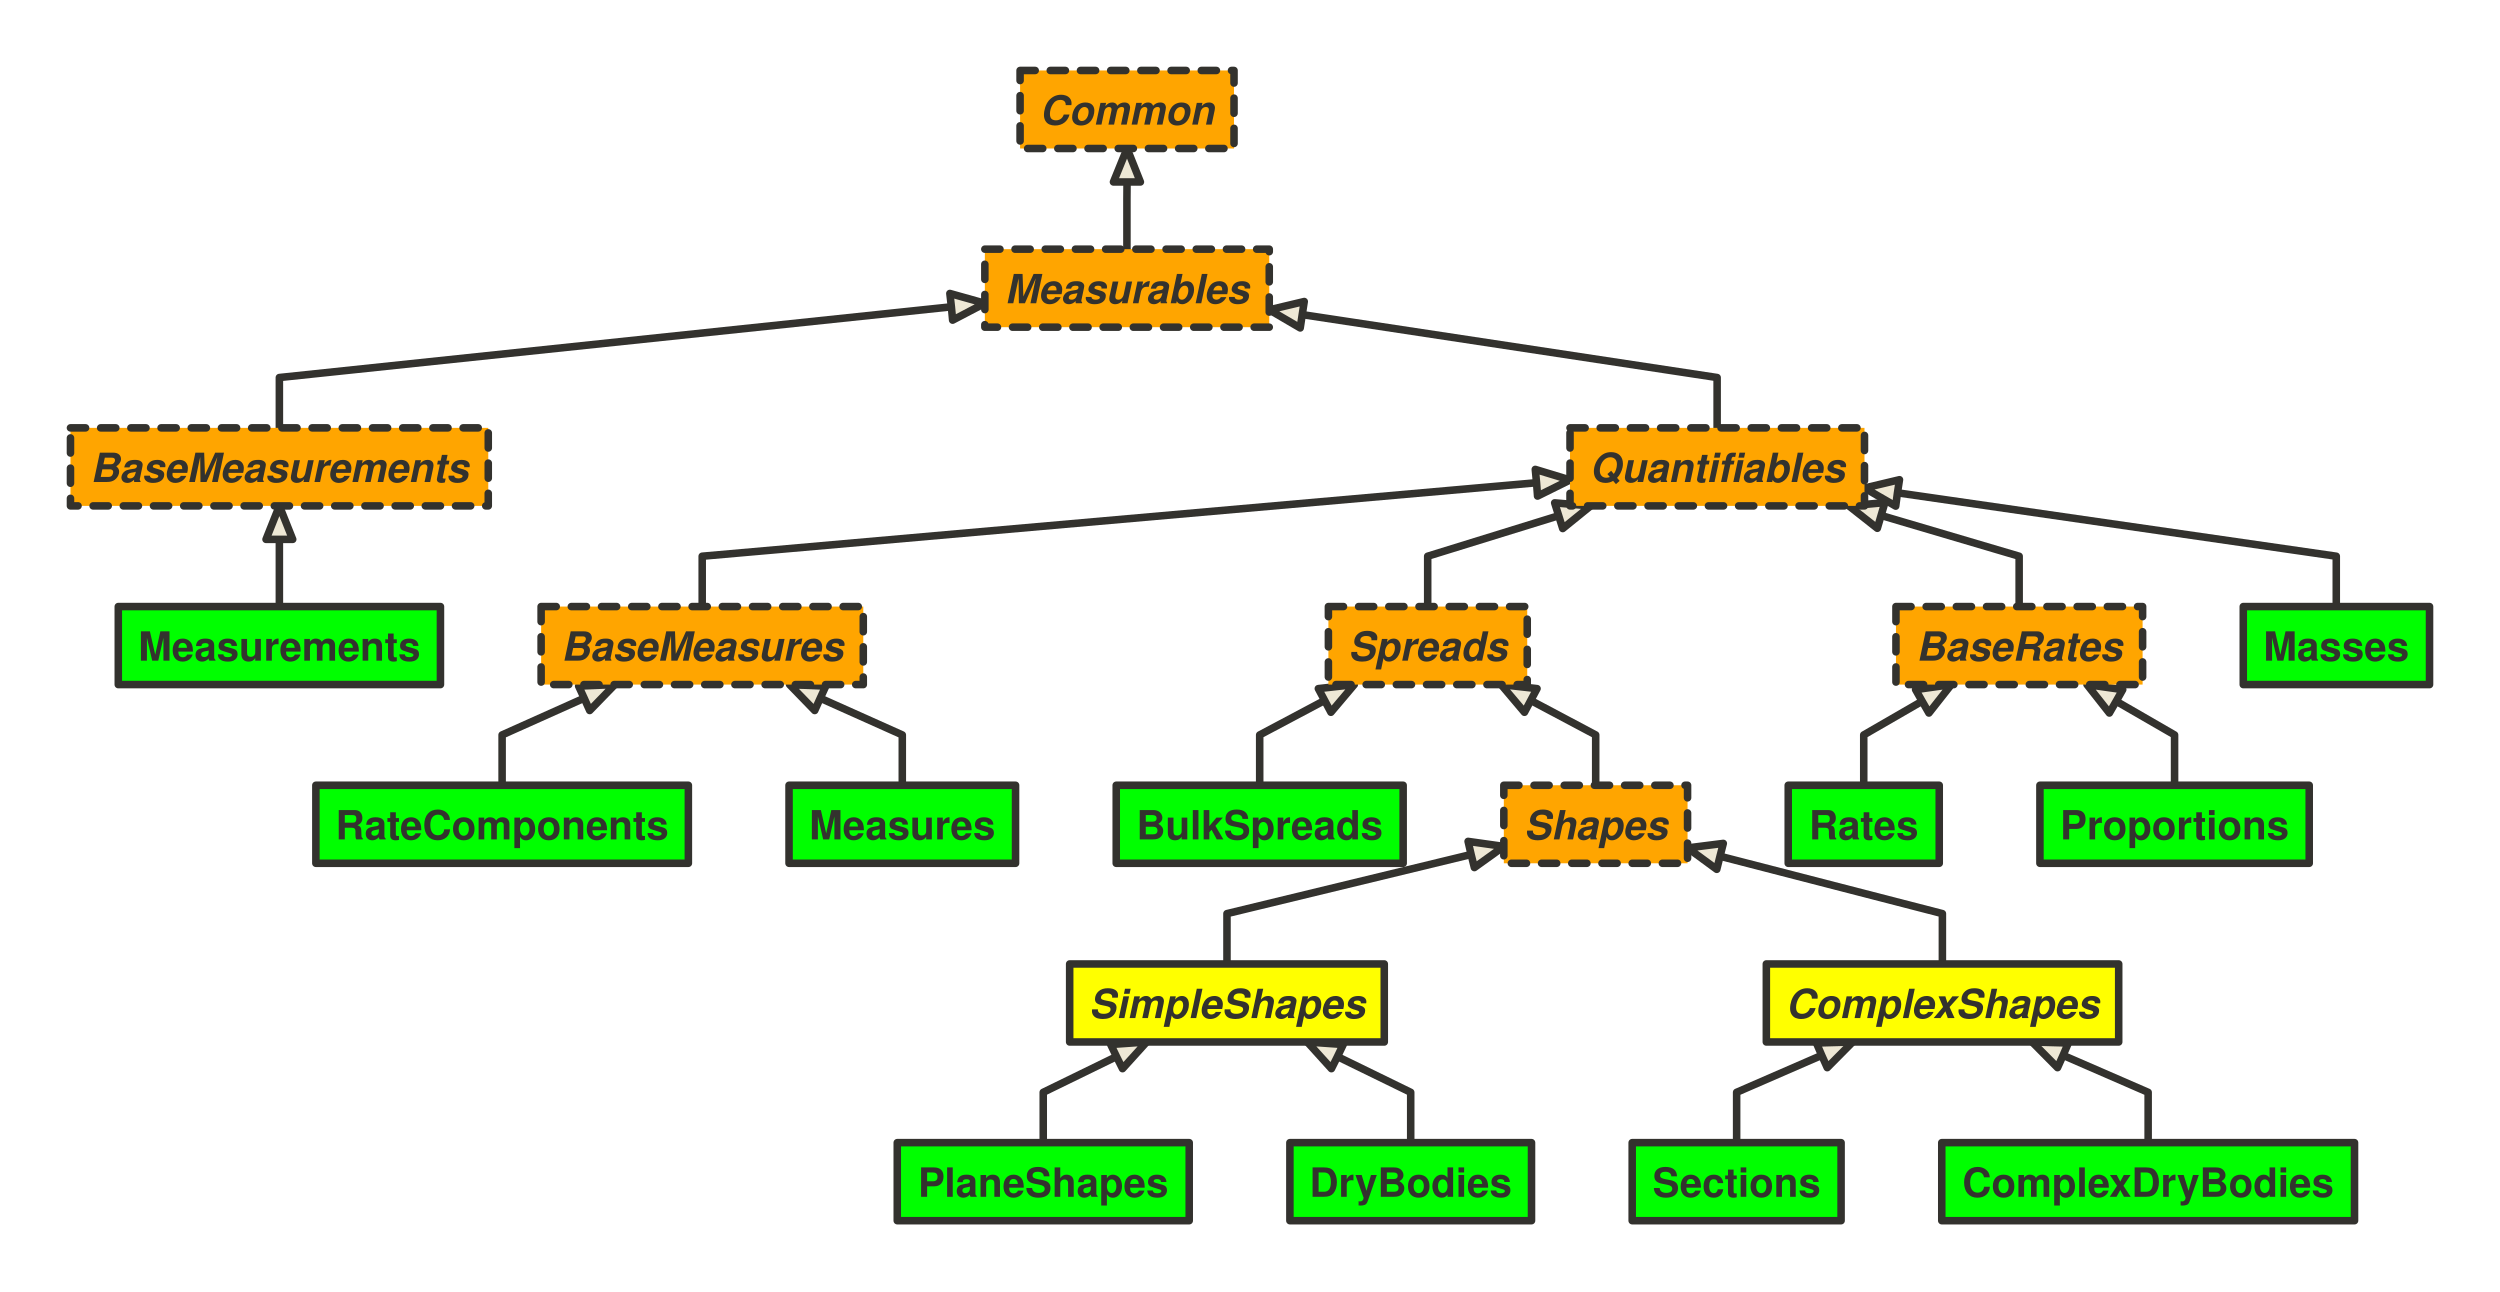
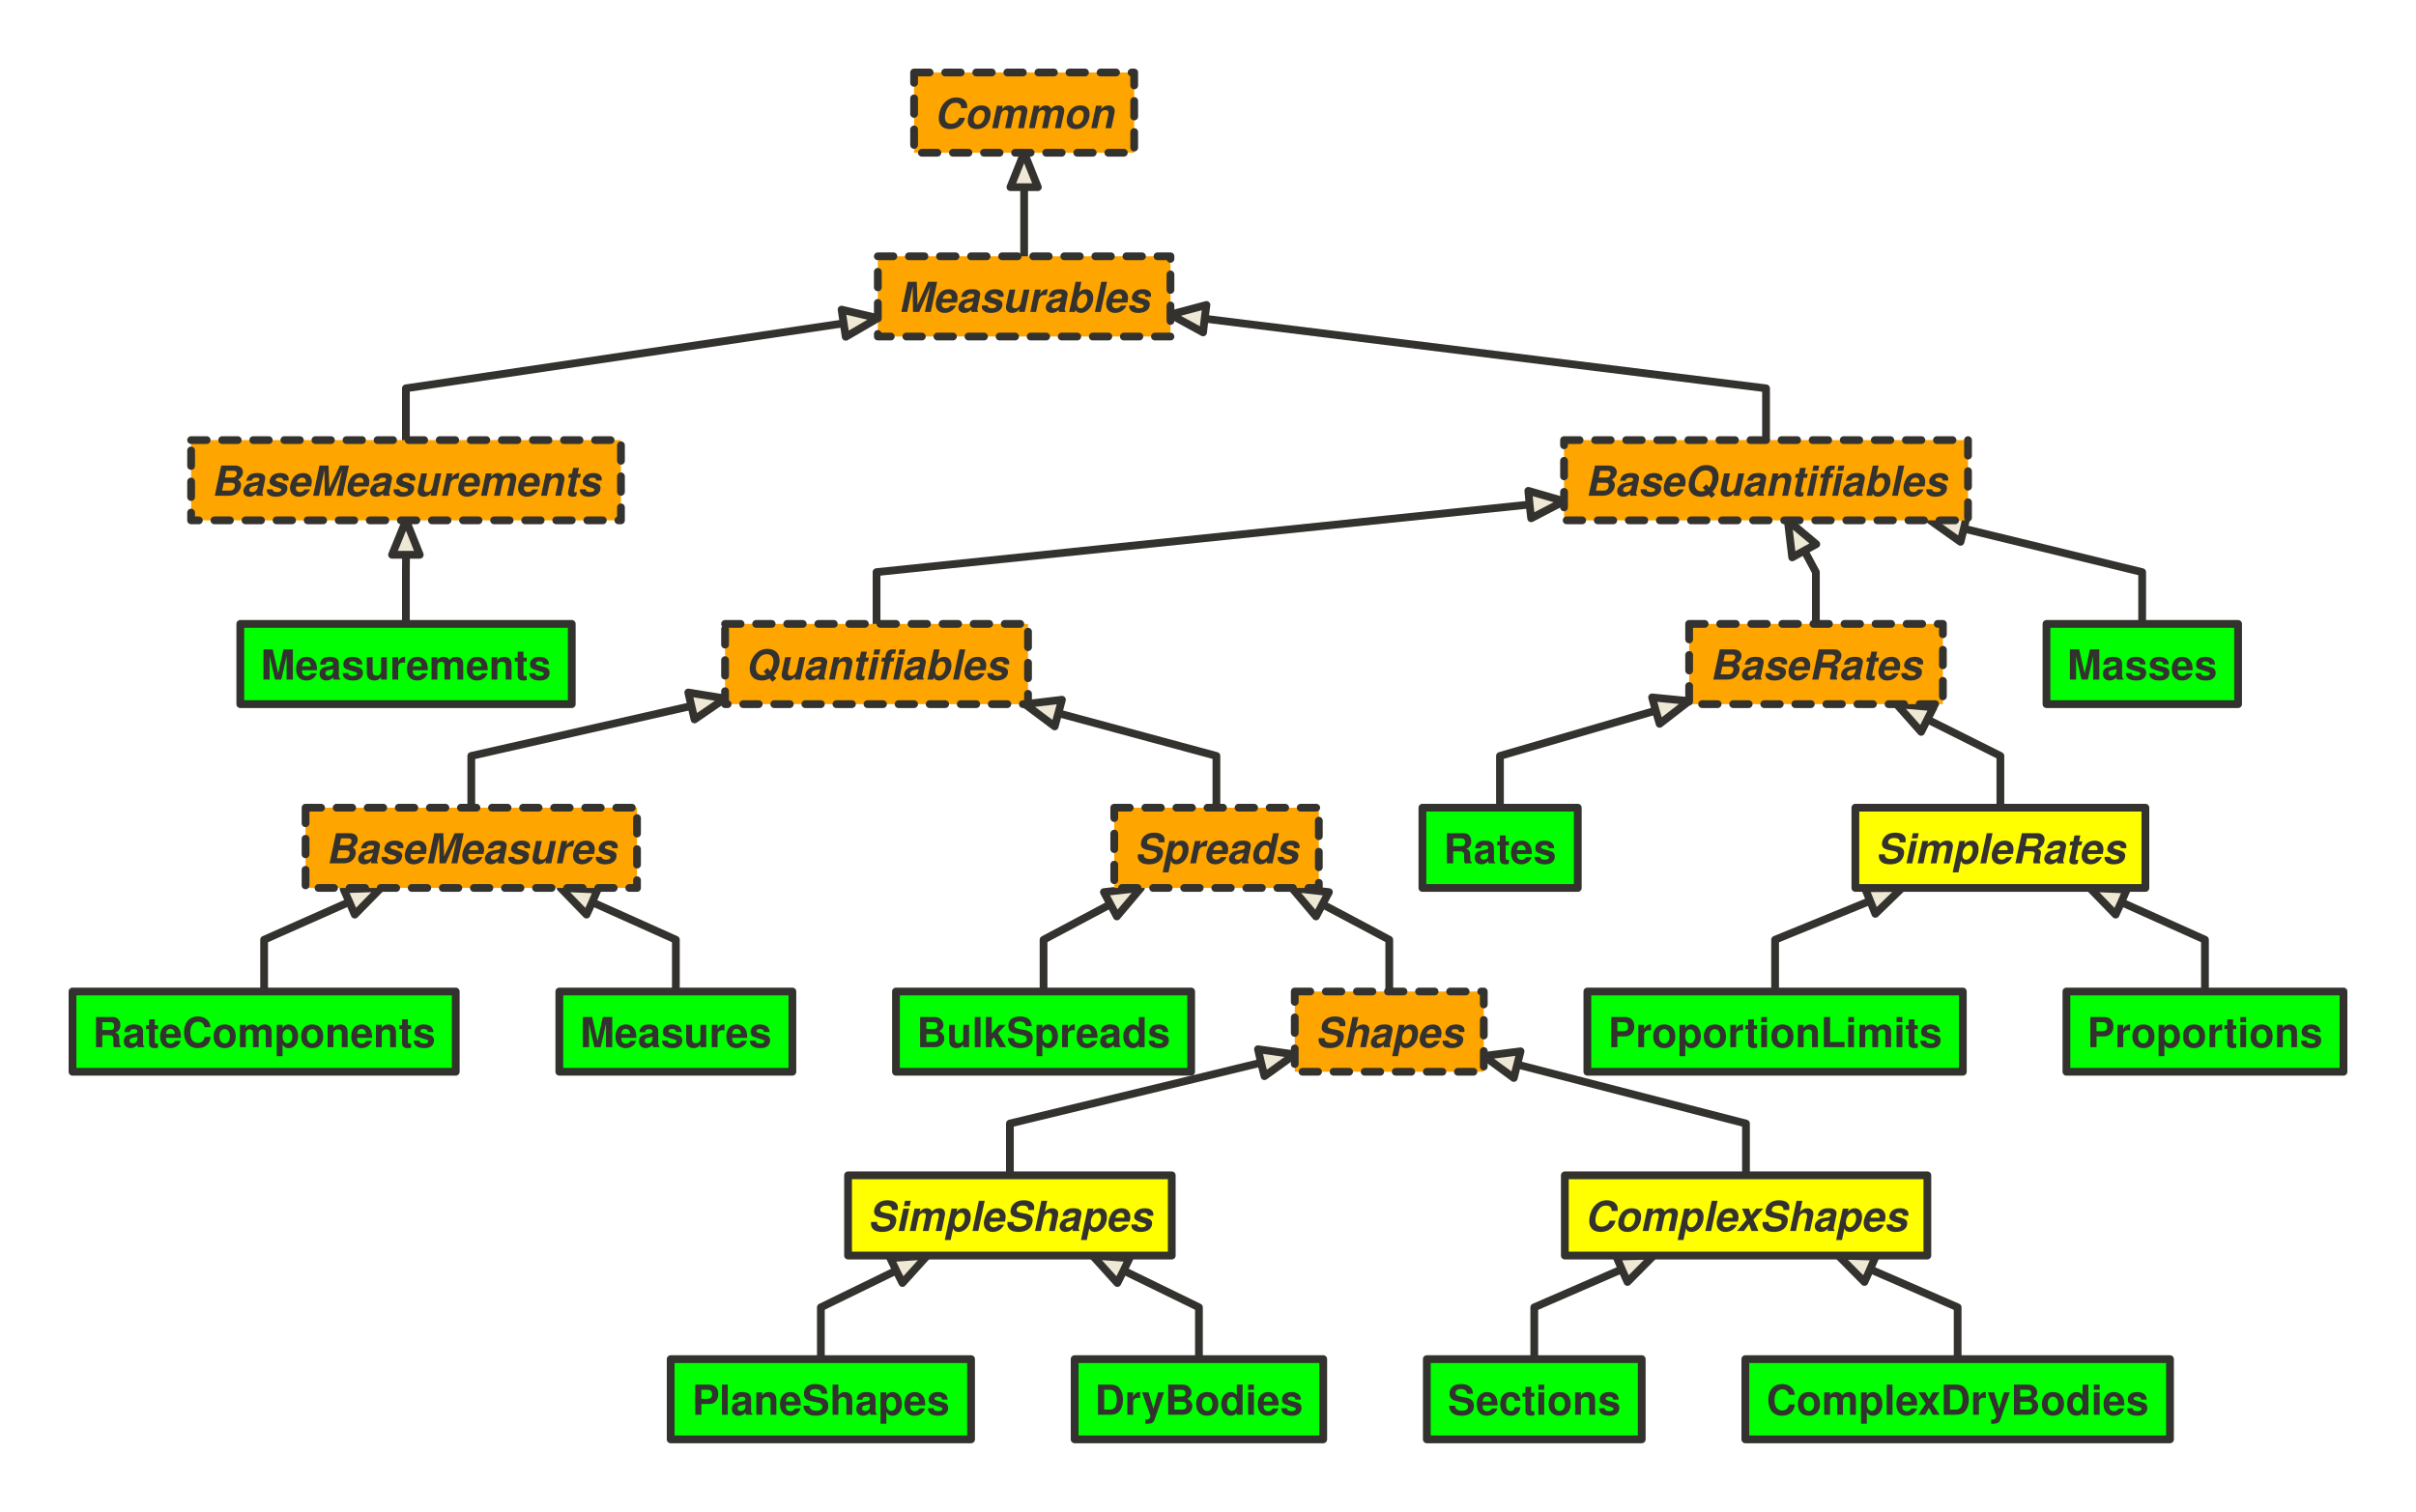
- <svg xmlns="http://www.w3.org/2000/svg" version="1.1" baseProfile="full" width="993.3" height="513.0" viewbox="0 0 993.25 513">
+ <svg xmlns="http://www.w3.org/2000/svg" version="1.1" baseProfile="full" width="933.0" height="584.0" viewbox="0 0 933 584">
  <g stroke-width="1.0" text-align="left" font="12pt Helvetica, Arial, sans-serif" font-size="12pt" font-family="Helvetica" font-weight="bold" font-style="normal">
    <g font-family="Helvetica" font-size="12pt" font-weight="bold" font-style="normal" stroke-width="3.0" stroke-linejoin="round" stroke-linecap="round" stroke="#33322E">
      <g stroke="transparent" fill="transparent">
-         <rect x="0.0" y="0.0" height="513.0" width="993.3" stroke="none" />
+         <rect x="0.0" y="0.0" height="584.0" width="933.0" stroke="none" />
      </g>
      <g transform="translate(8, 8)" fill="#33322E">
        <g transform="translate(20, 20)" fill="#eee8d5" font-family="Helvetica" font-size="12pt" font-weight="normal" font-style="normal">
-           <path d="M419.8 44.3 L419.75 51 L419.75 71 L419.8 71.0 " fill="none" />
-           <path d="M425.1 44.3 L419.8 44.3 L414.4 44.3 L419.8 31.0 Z" />
-           <path d="M350.0 93.9 L83 122 L83 142 L83.0 142.0 " fill="none" />
-           <path d="M350.5 99.2 L350.0 93.9 L349.4 88.6 L363.3 92.5 Z" />
-           <path d="M83.0 186.3 L83 193 L83 213 L83.0 213.0 " fill="none" />
-           <path d="M88.3 186.3 L83.0 186.3 L77.7 186.3 L83.0 173.0 Z" />
-           <path d="M489.4 97.0 L654.25 122 L654.25 142 L654.3 142.0 " fill="none" />
-           <path d="M490.2 91.8 L489.4 97.0 L488.6 102.3 L476.3 95.1 Z" />
-           <path d="M582.5 163.8 L251 193 L251 213 L251.0 213.0 " fill="none" />
-           <path d="M582.9 169.1 L582.5 163.8 L582.0 158.5 L595.8 162.7 Z" />
-           <path d="M204.1 249.4 L171.5 264 L171.5 284 L171.5 284.0 " fill="none" />
-           <path d="M206.3 254.3 L204.1 249.4 L201.9 244.6 L216.3 244.0 Z" />
-           <path d="M591.3 176.9 L539.25 193 L539.25 213 L539.3 213.0 " fill="none" />
-           <path d="M592.9 182.0 L591.3 176.9 L589.7 171.8 L604.0 173.0 Z" />
-           <path d="M498.3 250.3 L472.5 264 L472.5 284 L472.5 284.0 " fill="none" />
-           <path d="M500.8 255.0 L498.3 250.3 L495.8 245.6 L510.1 244.0 Z" />
-           <path d="M719.4 176.8 L774.25 193 L774.25 213 L774.3 213.0 " fill="none" />
-           <path d="M720.9 171.7 L719.4 176.8 L717.9 181.9 L706.6 173.0 Z" />
-           <path d="M735.7 250.6 L712.5 264 L712.5 284 L712.5 284.0 " fill="none" />
-           <path d="M738.4 255.3 L735.7 250.6 L733.1 246.0 L747.3 244.0 Z" />
-           <path d="M725.9 167.8 L900.25 193 L900.25 213 L900.3 213.0 " fill="none" />
-           <path d="M726.7 162.6 L725.9 167.8 L725.2 173.1 L712.8 165.9 Z" />
-           <path d="M580.2 250.3 L606 264 L606 284 L606.0 284.0 " fill="none" />
-           <path d="M582.7 245.6 L580.2 250.3 L577.7 255.0 L568.4 244.0 Z" />
-           <path d="M556.5 311.5 L459.5 335 L459.5 355 L459.5 355.0 " fill="none" />
-           <path d="M557.8 316.7 L556.5 311.5 L555.3 306.3 L569.5 308.3 Z" />
-           <path d="M415.6 391.8 L386.5 406 L386.5 426 L386.5 426.0 " fill="none" />
-           <path d="M418.0 396.6 L415.6 391.8 L413.3 387.0 L427.6 386.0 Z" />
-           <path d="M503.4 391.8 L532.5 406 L532.5 426 L532.5 426.0 " fill="none" />
-           <path d="M505.7 387.0 L503.4 391.8 L501.0 396.6 L491.4 386.0 Z" />
-           <path d="M297.9 249.4 L330.5 264 L330.5 284 L330.5 284.0 " fill="none" />
-           <path d="M300.1 244.6 L297.9 249.4 L295.7 254.3 L285.7 244.0 Z" />
-           <path d="M812.8 250.6 L836 264 L836 284 L836.0 284.0 " fill="none" />
-           <path d="M815.4 246.0 L812.8 250.6 L810.1 255.3 L801.2 244.0 Z" />
-           <path d="M655.4 312.2 L743.75 335 L743.75 355 L743.8 355.0 " fill="none" />
-           <path d="M656.7 307.1 L655.4 312.2 L654.1 317.4 L642.5 308.9 Z" />
-           <path d="M695.8 391.3 L662 406 L662 426 L662.0 426.0 " fill="none" />
-           <path d="M698.0 396.2 L695.8 391.3 L693.7 386.4 L708.1 386.0 Z" />
-           <path d="M791.7 391.3 L825.5 406 L825.5 426 L825.5 426.0 " fill="none" />
-           <path d="M793.8 386.4 L791.7 391.3 L789.5 396.2 L779.4 386.0 Z" />
+           <path d="M367.5 44.3 L367.5 51 L367.5 71 L367.5 71.0 " fill="none" />
+           <path d="M372.8 44.3 L367.5 44.3 L362.2 44.3 L367.5 31.0 Z" />
+           <path d="M297.8 96.9 L128.75 122 L128.75 142 L128.8 142.0 " fill="none" />
+           <path d="M298.6 102.1 L297.8 96.9 L297.0 91.6 L311.0 94.9 Z" />
+           <path d="M128.8 186.3 L128.75 193 L128.75 213 L128.8 213.0 " fill="none" />
+           <path d="M134.1 186.3 L128.8 186.3 L123.4 186.3 L128.8 173.0 Z" />
+           <path d="M437.2 95.1 L654 122 L654 142 L654.0 142.0 " fill="none" />
+           <path d="M437.9 89.8 L437.2 95.1 L436.6 100.4 L424.0 93.5 Z" />
+           <path d="M562.7 166.9 L310.5 193 L310.5 213 L310.5 213.0 " fill="none" />
+           <path d="M563.3 172.2 L562.7 166.9 L562.2 161.6 L576.0 165.6 Z" />
+           <path d="M239.0 244.7 L154 264 L154 284 L154.0 284.0 " fill="none" />
+           <path d="M240.2 249.9 L239.0 244.7 L237.8 239.5 L252.0 241.8 Z" />
+           <path d="M106.9 320.4 L74 335 L74 355 L74.0 355.0 " fill="none" />
+           <path d="M109.0 325.3 L106.9 320.4 L104.7 315.5 L119.1 315.0 Z" />
+           <path d="M380.7 247.5 L441.75 264 L441.75 284 L441.8 284.0 " fill="none" />
+           <path d="M382.1 242.3 L380.7 247.5 L379.3 252.6 L367.8 244.0 Z" />
+           <path d="M400.8 321.3 L375 335 L375 355 L375.0 355.0 " fill="none" />
+           <path d="M403.3 326.0 L400.8 321.3 L398.3 316.6 L412.6 315.0 Z" />
+           <path d="M668.8 184.7 L673.25 193 L673.25 213 L673.3 213.0 " fill="none" />
+           <path d="M673.4 182.2 L668.8 184.7 L664.1 187.3 L662.4 173.0 Z" />
+           <path d="M611.4 246.5 L551.25 264 L551.25 284 L551.3 284.0 " fill="none" />
+           <path d="M612.9 251.6 L611.4 246.5 L610.0 241.4 L624.3 242.8 Z" />
+           <path d="M730.4 176.2 L799.25 193 L799.25 213 L799.3 213.0 " fill="none" />
+           <path d="M731.6 171.0 L730.4 176.2 L729.1 181.3 L717.4 173.0 Z" />
+           <path d="M482.7 321.3 L508.5 335 L508.5 355 L508.5 355.0 " fill="none" />
+           <path d="M485.2 316.6 L482.7 321.3 L480.2 326.0 L470.9 315.0 Z" />
+           <path d="M459.0 382.5 L362 406 L362 426 L362.0 426.0 " fill="none" />
+           <path d="M460.3 387.7 L459.0 382.5 L457.8 377.3 L472.0 379.3 Z" />
+           <path d="M318.1 462.8 L289 477 L289 497 L289.0 497.0 " fill="none" />
+           <path d="M320.5 467.6 L318.1 462.8 L315.8 458.0 L330.1 457.0 Z" />
+           <path d="M405.9 462.8 L435 477 L435 497 L435.0 497.0 " fill="none" />
+           <path d="M408.2 458.0 L405.9 462.8 L403.5 467.6 L393.9 457.0 Z" />
+           <path d="M200.7 320.5 L233 335 L233 355 L233.0 355.0 " fill="none" />
+           <path d="M202.8 315.6 L200.7 320.5 L198.5 325.3 L188.5 315.0 Z" />
+           <path d="M716.3 249.9 L744.5 264 L744.5 284 L744.5 284.0 " fill="none" />
+           <path d="M718.7 245.2 L716.3 249.9 L713.9 254.7 L704.4 244.0 Z" />
+           <path d="M694.2 320.0 L657.5 335 L657.5 355 L657.5 355.0 " fill="none" />
+           <path d="M696.2 325.0 L694.2 320.0 L692.2 315.1 L706.5 315.0 Z" />
+           <path d="M791.2 320.5 L823.5 335 L823.5 355 L823.5 355.0 " fill="none" />
+           <path d="M793.3 315.6 L791.2 320.5 L789.0 325.3 L779.0 315.0 Z" />
+           <path d="M557.9 383.2 L646.25 406 L646.25 426 L646.3 426.0 " fill="none" />
+           <path d="M559.2 378.1 L557.9 383.2 L556.6 388.4 L545.0 379.9 Z" />
+           <path d="M598.3 462.3 L564.5 477 L564.5 497 L564.5 497.0 " fill="none" />
+           <path d="M600.5 467.2 L598.3 462.3 L596.2 457.4 L610.6 457.0 Z" />
+           <path d="M694.2 462.3 L728 477 L728 497 L728.0 497.0 " fill="none" />
+           <path d="M696.3 457.4 L694.2 462.3 L692.0 467.2 L681.9 457.0 Z" />
          <g data-name="Common">
            <g fill="orange" stroke="#33322E" stroke-dasharray="6 6" data-name="Common">
-               <rect x="377.3" y="0.0" height="31.0" width="85.0" data-name="Common" />
-             </g>
-             <g transform="translate(377.25, 0)" font-family="Helvetica" font-size="12pt" font-weight="bold" font-style="italic" data-name="Common">
+               <rect x="325.0" y="0.0" height="31.0" width="85.0" data-name="Common" />
+             </g>
+             <g transform="translate(325, 0)" font-family="Helvetica" font-size="12pt" font-weight="bold" font-style="italic" data-name="Common">
              <g transform="translate(8, 8)" fill="#33322E" text-align="center" data-name="Common">
                <text x="34.5" y="13.5" stroke="none" text-anchor="middle" data-name="Common">Common</text>
              </g>
            </g>
          </g>
          <g data-name="Measurables">
            <g fill="orange" stroke="#33322E" stroke-dasharray="6 6" data-name="Measurables">
-               <rect x="363.3" y="71.0" height="31.0" width="113.0" data-name="Measurables" />
-             </g>
-             <g transform="translate(363.25, 71)" font-family="Helvetica" font-size="12pt" font-weight="bold" font-style="italic" data-name="Measurables">
+               <rect x="311.0" y="71.0" height="31.0" width="113.0" data-name="Measurables" />
+             </g>
+             <g transform="translate(311, 71)" font-family="Helvetica" font-size="12pt" font-weight="bold" font-style="italic" data-name="Measurables">
              <g transform="translate(8, 8)" fill="#33322E" text-align="center" data-name="Measurables">
                <text x="48.5" y="13.5" stroke="none" text-anchor="middle" data-name="Measurables">Measurables</text>
              </g>
            </g>
          </g>
          <g data-name="BaseMeasurements">
            <g fill="orange" stroke="#33322E" stroke-dasharray="6 6" data-name="BaseMeasurements">
-               <rect x="0.0" y="142.0" height="31.0" width="166.0" data-name="BaseMeasurements" />
-             </g>
-             <g transform="translate(0, 142)" font-family="Helvetica" font-size="12pt" font-weight="bold" font-style="italic" data-name="BaseMeasurements">
+               <rect x="45.8" y="142.0" height="31.0" width="166.0" data-name="BaseMeasurements" />
+             </g>
+             <g transform="translate(45.75, 142)" font-family="Helvetica" font-size="12pt" font-weight="bold" font-style="italic" data-name="BaseMeasurements">
              <g transform="translate(8, 8)" fill="#33322E" text-align="center" data-name="BaseMeasurements">
                <text x="75.0" y="13.5" stroke="none" text-anchor="middle" data-name="BaseMeasurements">BaseMeasurements</text>
              </g>
            </g>
          </g>
+           <g data-name="BaseQuantifiables">
+             <g fill="orange" stroke="#33322E" stroke-dasharray="6 6" data-name="BaseQuantifiables">
+               <rect x="576.0" y="142.0" height="31.0" width="156.0" data-name="BaseQuantifiables" />
+             </g>
+             <g transform="translate(576, 142)" font-family="Helvetica" font-size="12pt" font-weight="bold" font-style="italic" data-name="BaseQuantifiables">
+               <g transform="translate(8, 8)" fill="#33322E" text-align="center" data-name="BaseQuantifiables">
+                 <text x="70.0" y="13.5" stroke="none" text-anchor="middle" data-name="BaseQuantifiables">BaseQuantifiables</text>
+               </g>
+             </g>
+           </g>
          <g data-name="Quantifiables">
            <g fill="orange" stroke="#33322E" stroke-dasharray="6 6" data-name="Quantifiables">
-               <rect x="595.8" y="142.0" height="31.0" width="117.0" data-name="Quantifiables" />
-             </g>
-             <g transform="translate(595.75, 142)" font-family="Helvetica" font-size="12pt" font-weight="bold" font-style="italic" data-name="Quantifiables">
+               <rect x="252.0" y="213.0" height="31.0" width="117.0" data-name="Quantifiables" />
+             </g>
+             <g transform="translate(252, 213)" font-family="Helvetica" font-size="12pt" font-weight="bold" font-style="italic" data-name="Quantifiables">
              <g transform="translate(8, 8)" fill="#33322E" text-align="center" data-name="Quantifiables">
                <text x="50.5" y="13.5" stroke="none" text-anchor="middle" data-name="Quantifiables">Quantifiables</text>
              </g>
            </g>
          </g>
          <g data-name="BaseMeasures">
            <g fill="orange" stroke="#33322E" stroke-dasharray="6 6" data-name="BaseMeasures">
-               <rect x="187.0" y="213.0" height="31.0" width="128.0" data-name="BaseMeasures" />
-             </g>
-             <g transform="translate(187, 213)" font-family="Helvetica" font-size="12pt" font-weight="bold" font-style="italic" data-name="BaseMeasures">
+               <rect x="90.0" y="284.0" height="31.0" width="128.0" data-name="BaseMeasures" />
+             </g>
+             <g transform="translate(90, 284)" font-family="Helvetica" font-size="12pt" font-weight="bold" font-style="italic" data-name="BaseMeasures">
              <g transform="translate(8, 8)" fill="#33322E" text-align="center" data-name="BaseMeasures">
                <text x="56.0" y="13.5" stroke="none" text-anchor="middle" data-name="BaseMeasures">BaseMeasures</text>
              </g>
            </g>
          </g>
          <g data-name="Spreads">
            <g fill="orange" stroke="#33322E" stroke-dasharray="6 6" data-name="Spreads">
-               <rect x="499.8" y="213.0" height="31.0" width="79.0" data-name="Spreads" />
-             </g>
-             <g transform="translate(499.75, 213)" font-family="Helvetica" font-size="12pt" font-weight="bold" font-style="italic" data-name="Spreads">
+               <rect x="402.3" y="284.0" height="31.0" width="79.0" data-name="Spreads" />
+             </g>
+             <g transform="translate(402.25, 284)" font-family="Helvetica" font-size="12pt" font-weight="bold" font-style="italic" data-name="Spreads">
              <g transform="translate(8, 8)" fill="#33322E" text-align="center" data-name="Spreads">
                <text x="31.5" y="13.5" stroke="none" text-anchor="middle" data-name="Spreads">Spreads</text>
              </g>
            </g>
          </g>
          <g data-name="Shapes">
            <g fill="orange" stroke="#33322E" stroke-dasharray="6 6" data-name="Shapes">
-               <rect x="569.5" y="284.0" height="31.0" width="73.0" data-name="Shapes" />
-             </g>
-             <g transform="translate(569.5, 284)" font-family="Helvetica" font-size="12pt" font-weight="bold" font-style="italic" data-name="Shapes">
+               <rect x="472.0" y="355.0" height="31.0" width="73.0" data-name="Shapes" />
+             </g>
+             <g transform="translate(472, 355)" font-family="Helvetica" font-size="12pt" font-weight="bold" font-style="italic" data-name="Shapes">
              <g transform="translate(8, 8)" fill="#33322E" text-align="center" data-name="Shapes">
                <text x="28.5" y="13.5" stroke="none" text-anchor="middle" data-name="Shapes">Shapes</text>
              </g>
            </g>
          </g>
          <g data-name="BaseRates">
            <g fill="orange" stroke="#33322E" stroke-dasharray="6 6" data-name="BaseRates">
-               <rect x="725.3" y="213.0" height="31.0" width="98.0" data-name="BaseRates" />
-             </g>
-             <g transform="translate(725.25, 213)" font-family="Helvetica" font-size="12pt" font-weight="bold" font-style="italic" data-name="BaseRates">
+               <rect x="624.3" y="213.0" height="31.0" width="98.0" data-name="BaseRates" />
+             </g>
+             <g transform="translate(624.25, 213)" font-family="Helvetica" font-size="12pt" font-weight="bold" font-style="italic" data-name="BaseRates">
              <g transform="translate(8, 8)" fill="#33322E" text-align="center" data-name="BaseRates">
                <text x="41.0" y="13.5" stroke="none" text-anchor="middle" data-name="BaseRates">BaseRates</text>
              </g>
            </g>
          </g>
          <g data-name="SimpleShapes">
            <g fill="yellow" stroke="#33322E" data-name="SimpleShapes">
-               <rect x="397.0" y="355.0" height="31.0" width="125.0" data-name="SimpleShapes" />
-             </g>
-             <g transform="translate(397, 355)" font-family="Helvetica" font-size="12pt" font-weight="bold" font-style="italic" data-name="SimpleShapes">
+               <rect x="299.5" y="426.0" height="31.0" width="125.0" data-name="SimpleShapes" />
+             </g>
+             <g transform="translate(299.5, 426)" font-family="Helvetica" font-size="12pt" font-weight="bold" font-style="italic" data-name="SimpleShapes">
              <g transform="translate(8, 8)" fill="#33322E" text-align="center" data-name="SimpleShapes">
                <text x="54.5" y="13.5" stroke="none" text-anchor="middle" data-name="SimpleShapes">SimpleShapes</text>
              </g>
            </g>
          </g>
          <g data-name="ComplexShapes">
            <g fill="yellow" stroke="#33322E" data-name="ComplexShapes">
-               <rect x="673.8" y="355.0" height="31.0" width="140.0" data-name="ComplexShapes" />
-             </g>
-             <g transform="translate(673.75, 355)" font-family="Helvetica" font-size="12pt" font-weight="bold" font-style="italic" data-name="ComplexShapes">
+               <rect x="576.3" y="426.0" height="31.0" width="140.0" data-name="ComplexShapes" />
+             </g>
+             <g transform="translate(576.25, 426)" font-family="Helvetica" font-size="12pt" font-weight="bold" font-style="italic" data-name="ComplexShapes">
              <g transform="translate(8, 8)" fill="#33322E" text-align="center" data-name="ComplexShapes">
                <text x="62.0" y="13.5" stroke="none" text-anchor="middle" data-name="ComplexShapes">ComplexShapes</text>
              </g>
            </g>
          </g>
+           <g data-name="SimpleRates">
+             <g fill="yellow" stroke="#33322E" data-name="SimpleRates">
+               <rect x="688.5" y="284.0" height="31.0" width="112.0" data-name="SimpleRates" />
+             </g>
+             <g transform="translate(688.5, 284)" font-family="Helvetica" font-size="12pt" font-weight="bold" font-style="italic" data-name="SimpleRates">
+               <g transform="translate(8, 8)" fill="#33322E" text-align="center" data-name="SimpleRates">
+                 <text x="48.0" y="13.5" stroke="none" text-anchor="middle" data-name="SimpleRates">SimpleRates</text>
+               </g>
+             </g>
+           </g>
          <g data-name="Measurements">
            <g fill="lime" stroke="#33322E" data-name="Measurements">
-               <rect x="19.0" y="213.0" height="31.0" width="128.0" data-name="Measurements" />
-             </g>
-             <g transform="translate(19, 213)" font-family="Helvetica" font-size="12pt" font-weight="bold" font-style="normal" data-name="Measurements">
+               <rect x="64.8" y="213.0" height="31.0" width="128.0" data-name="Measurements" />
+             </g>
+             <g transform="translate(64.75, 213)" font-family="Helvetica" font-size="12pt" font-weight="bold" font-style="normal" data-name="Measurements">
              <g transform="translate(8, 8)" fill="#33322E" text-align="center" data-name="Measurements">
                <text x="56.0" y="13.5" stroke="none" text-anchor="middle" data-name="Measurements">Measurements</text>
              </g>
            </g>
          </g>
          <g data-name="Measures">
            <g fill="lime" stroke="#33322E" data-name="Measures">
-               <rect x="285.5" y="284.0" height="31.0" width="90.0" data-name="Measures" />
-             </g>
-             <g transform="translate(285.5, 284)" font-family="Helvetica" font-size="12pt" font-weight="bold" font-style="normal" data-name="Measures">
+               <rect x="188.0" y="355.0" height="31.0" width="90.0" data-name="Measures" />
+             </g>
+             <g transform="translate(188, 355)" font-family="Helvetica" font-size="12pt" font-weight="bold" font-style="normal" data-name="Measures">
              <g transform="translate(8, 8)" fill="#33322E" text-align="center" data-name="Measures">
                <text x="37.0" y="13.5" stroke="none" text-anchor="middle" data-name="Measures">Measures</text>
              </g>
            </g>
          </g>
          <g data-name="RateComponents">
            <g fill="lime" stroke="#33322E" data-name="RateComponents">
-               <rect x="97.5" y="284.0" height="31.0" width="148.0" data-name="RateComponents" />
-             </g>
-             <g transform="translate(97.5, 284)" font-family="Helvetica" font-size="12pt" font-weight="bold" font-style="normal" data-name="RateComponents">
+               <rect x="0.0" y="355.0" height="31.0" width="148.0" data-name="RateComponents" />
+             </g>
+             <g transform="translate(0, 355)" font-family="Helvetica" font-size="12pt" font-weight="bold" font-style="normal" data-name="RateComponents">
              <g transform="translate(8, 8)" fill="#33322E" text-align="center" data-name="RateComponents">
                <text x="66.0" y="13.5" stroke="none" text-anchor="middle" data-name="RateComponents">RateComponents</text>
              </g>
            </g>
          </g>
          <g data-name="Rates">
            <g fill="lime" stroke="#33322E" data-name="Rates">
-               <rect x="682.5" y="284.0" height="31.0" width="60.0" data-name="Rates" />
-             </g>
-             <g transform="translate(682.5, 284)" font-family="Helvetica" font-size="12pt" font-weight="bold" font-style="normal" data-name="Rates">
+               <rect x="521.3" y="284.0" height="31.0" width="60.0" data-name="Rates" />
+             </g>
+             <g transform="translate(521.25, 284)" font-family="Helvetica" font-size="12pt" font-weight="bold" font-style="normal" data-name="Rates">
              <g transform="translate(8, 8)" fill="#33322E" text-align="center" data-name="Rates">
                <text x="22.0" y="13.5" stroke="none" text-anchor="middle" data-name="Rates">Rates</text>
              </g>
            </g>
          </g>
+           <g data-name="ProportionLimits">
+             <g fill="lime" stroke="#33322E" data-name="ProportionLimits">
+               <rect x="585.0" y="355.0" height="31.0" width="145.0" data-name="ProportionLimits" />
+             </g>
+             <g transform="translate(585, 355)" font-family="Helvetica" font-size="12pt" font-weight="bold" font-style="normal" data-name="ProportionLimits">
+               <g transform="translate(8, 8)" fill="#33322E" text-align="center" data-name="ProportionLimits">
+                 <text x="64.5" y="13.5" stroke="none" text-anchor="middle" data-name="ProportionLimits">ProportionLimits</text>
+               </g>
+             </g>
+           </g>
          <g data-name="Proportions">
            <g fill="lime" stroke="#33322E" data-name="Proportions">
-               <rect x="782.5" y="284.0" height="31.0" width="107.0" data-name="Proportions" />
-             </g>
-             <g transform="translate(782.5, 284)" font-family="Helvetica" font-size="12pt" font-weight="bold" font-style="normal" data-name="Proportions">
+               <rect x="770.0" y="355.0" height="31.0" width="107.0" data-name="Proportions" />
+             </g>
+             <g transform="translate(770, 355)" font-family="Helvetica" font-size="12pt" font-weight="bold" font-style="normal" data-name="Proportions">
              <g transform="translate(8, 8)" fill="#33322E" text-align="center" data-name="Proportions">
                <text x="45.5" y="13.5" stroke="none" text-anchor="middle" data-name="Proportions">Proportions</text>
              </g>
            </g>
          </g>
          <g data-name="BulkSpreads">
            <g fill="lime" stroke="#33322E" data-name="BulkSpreads">
-               <rect x="415.5" y="284.0" height="31.0" width="114.0" data-name="BulkSpreads" />
-             </g>
-             <g transform="translate(415.5, 284)" font-family="Helvetica" font-size="12pt" font-weight="bold" font-style="normal" data-name="BulkSpreads">
+               <rect x="318.0" y="355.0" height="31.0" width="114.0" data-name="BulkSpreads" />
+             </g>
+             <g transform="translate(318, 355)" font-family="Helvetica" font-size="12pt" font-weight="bold" font-style="normal" data-name="BulkSpreads">
              <g transform="translate(8, 8)" fill="#33322E" text-align="center" data-name="BulkSpreads">
                <text x="49.0" y="13.5" stroke="none" text-anchor="middle" data-name="BulkSpreads">BulkSpreads</text>
              </g>
            </g>
          </g>
          <g data-name="PlaneShapes">
            <g fill="lime" stroke="#33322E" data-name="PlaneShapes">
-               <rect x="328.5" y="426.0" height="31.0" width="116.0" data-name="PlaneShapes" />
-             </g>
-             <g transform="translate(328.5, 426)" font-family="Helvetica" font-size="12pt" font-weight="bold" font-style="normal" data-name="PlaneShapes">
+               <rect x="231.0" y="497.0" height="31.0" width="116.0" data-name="PlaneShapes" />
+             </g>
+             <g transform="translate(231, 497)" font-family="Helvetica" font-size="12pt" font-weight="bold" font-style="normal" data-name="PlaneShapes">
              <g transform="translate(8, 8)" fill="#33322E" text-align="center" data-name="PlaneShapes">
                <text x="50.0" y="13.5" stroke="none" text-anchor="middle" data-name="PlaneShapes">PlaneShapes</text>
              </g>
            </g>
          </g>
          <g data-name="DryBodies">
            <g fill="lime" stroke="#33322E" data-name="DryBodies">
-               <rect x="484.5" y="426.0" height="31.0" width="96.0" data-name="DryBodies" />
-             </g>
-             <g transform="translate(484.5, 426)" font-family="Helvetica" font-size="12pt" font-weight="bold" font-style="normal" data-name="DryBodies">
+               <rect x="387.0" y="497.0" height="31.0" width="96.0" data-name="DryBodies" />
+             </g>
+             <g transform="translate(387, 497)" font-family="Helvetica" font-size="12pt" font-weight="bold" font-style="normal" data-name="DryBodies">
              <g transform="translate(8, 8)" fill="#33322E" text-align="center" data-name="DryBodies">
                <text x="40.0" y="13.5" stroke="none" text-anchor="middle" data-name="DryBodies">DryBodies</text>
              </g>
            </g>
          </g>
          <g data-name="Masses">
            <g fill="lime" stroke="#33322E" data-name="Masses">
-               <rect x="863.3" y="213.0" height="31.0" width="74.0" data-name="Masses" />
-             </g>
-             <g transform="translate(863.25, 213)" font-family="Helvetica" font-size="12pt" font-weight="bold" font-style="normal" data-name="Masses">
+               <rect x="762.3" y="213.0" height="31.0" width="74.0" data-name="Masses" />
+             </g>
+             <g transform="translate(762.25, 213)" font-family="Helvetica" font-size="12pt" font-weight="bold" font-style="normal" data-name="Masses">
              <g transform="translate(8, 8)" fill="#33322E" text-align="center" data-name="Masses">
                <text x="29.0" y="13.5" stroke="none" text-anchor="middle" data-name="Masses">Masses</text>
              </g>
            </g>
          </g>
          <g data-name="Sections">
            <g fill="lime" stroke="#33322E" data-name="Sections">
-               <rect x="620.5" y="426.0" height="31.0" width="83.0" data-name="Sections" />
-             </g>
-             <g transform="translate(620.5, 426)" font-family="Helvetica" font-size="12pt" font-weight="bold" font-style="normal" data-name="Sections">
+               <rect x="523.0" y="497.0" height="31.0" width="83.0" data-name="Sections" />
+             </g>
+             <g transform="translate(523, 497)" font-family="Helvetica" font-size="12pt" font-weight="bold" font-style="normal" data-name="Sections">
              <g transform="translate(8, 8)" fill="#33322E" text-align="center" data-name="Sections">
                <text x="33.5" y="13.5" stroke="none" text-anchor="middle" data-name="Sections">Sections</text>
              </g>
            </g>
          </g>
          <g data-name="ComplexDryBodies">
            <g fill="lime" stroke="#33322E" data-name="ComplexDryBodies">
-               <rect x="743.5" y="426.0" height="31.0" width="164.0" data-name="ComplexDryBodies" />
-             </g>
-             <g transform="translate(743.5, 426)" font-family="Helvetica" font-size="12pt" font-weight="bold" font-style="normal" data-name="ComplexDryBodies">
+               <rect x="646.0" y="497.0" height="31.0" width="164.0" data-name="ComplexDryBodies" />
+             </g>
+             <g transform="translate(646, 497)" font-family="Helvetica" font-size="12pt" font-weight="bold" font-style="normal" data-name="ComplexDryBodies">
              <g transform="translate(8, 8)" fill="#33322E" text-align="center" data-name="ComplexDryBodies">
                <text x="74.0" y="13.5" stroke="none" text-anchor="middle" data-name="ComplexDryBodies">ComplexDryBodies</text>
              </g>
            </g>
          </g>
        </g>
      </g>
    </g>
  </g>
</svg>
